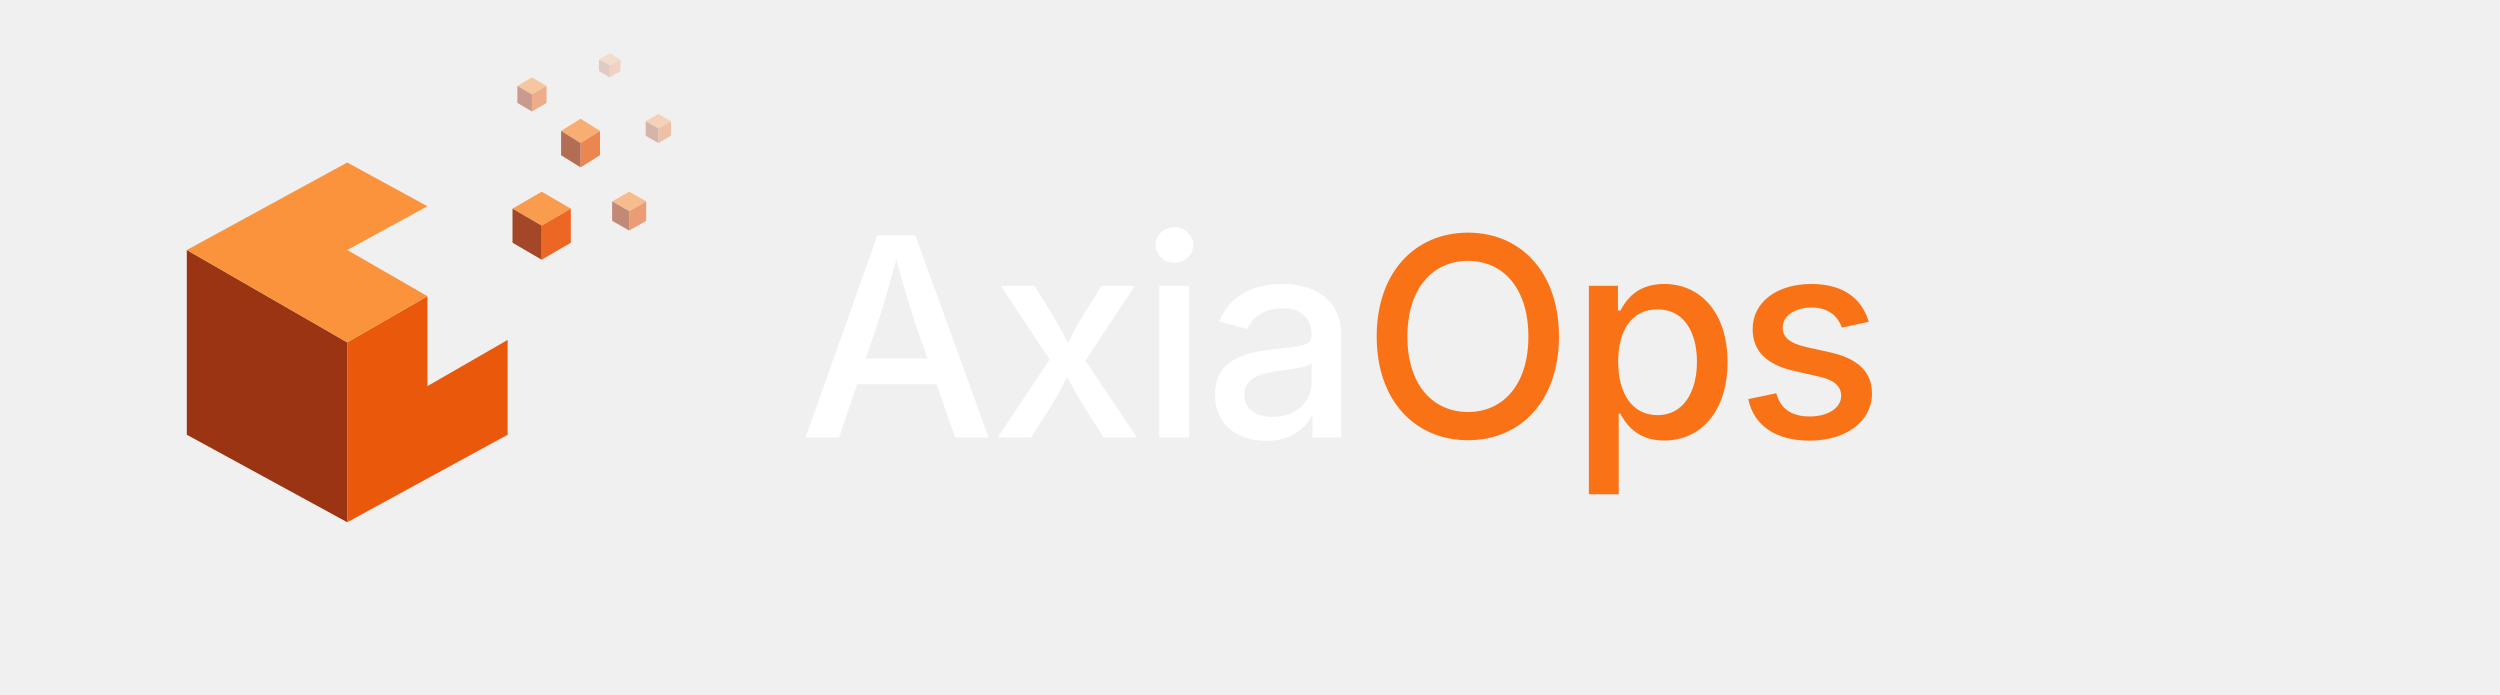
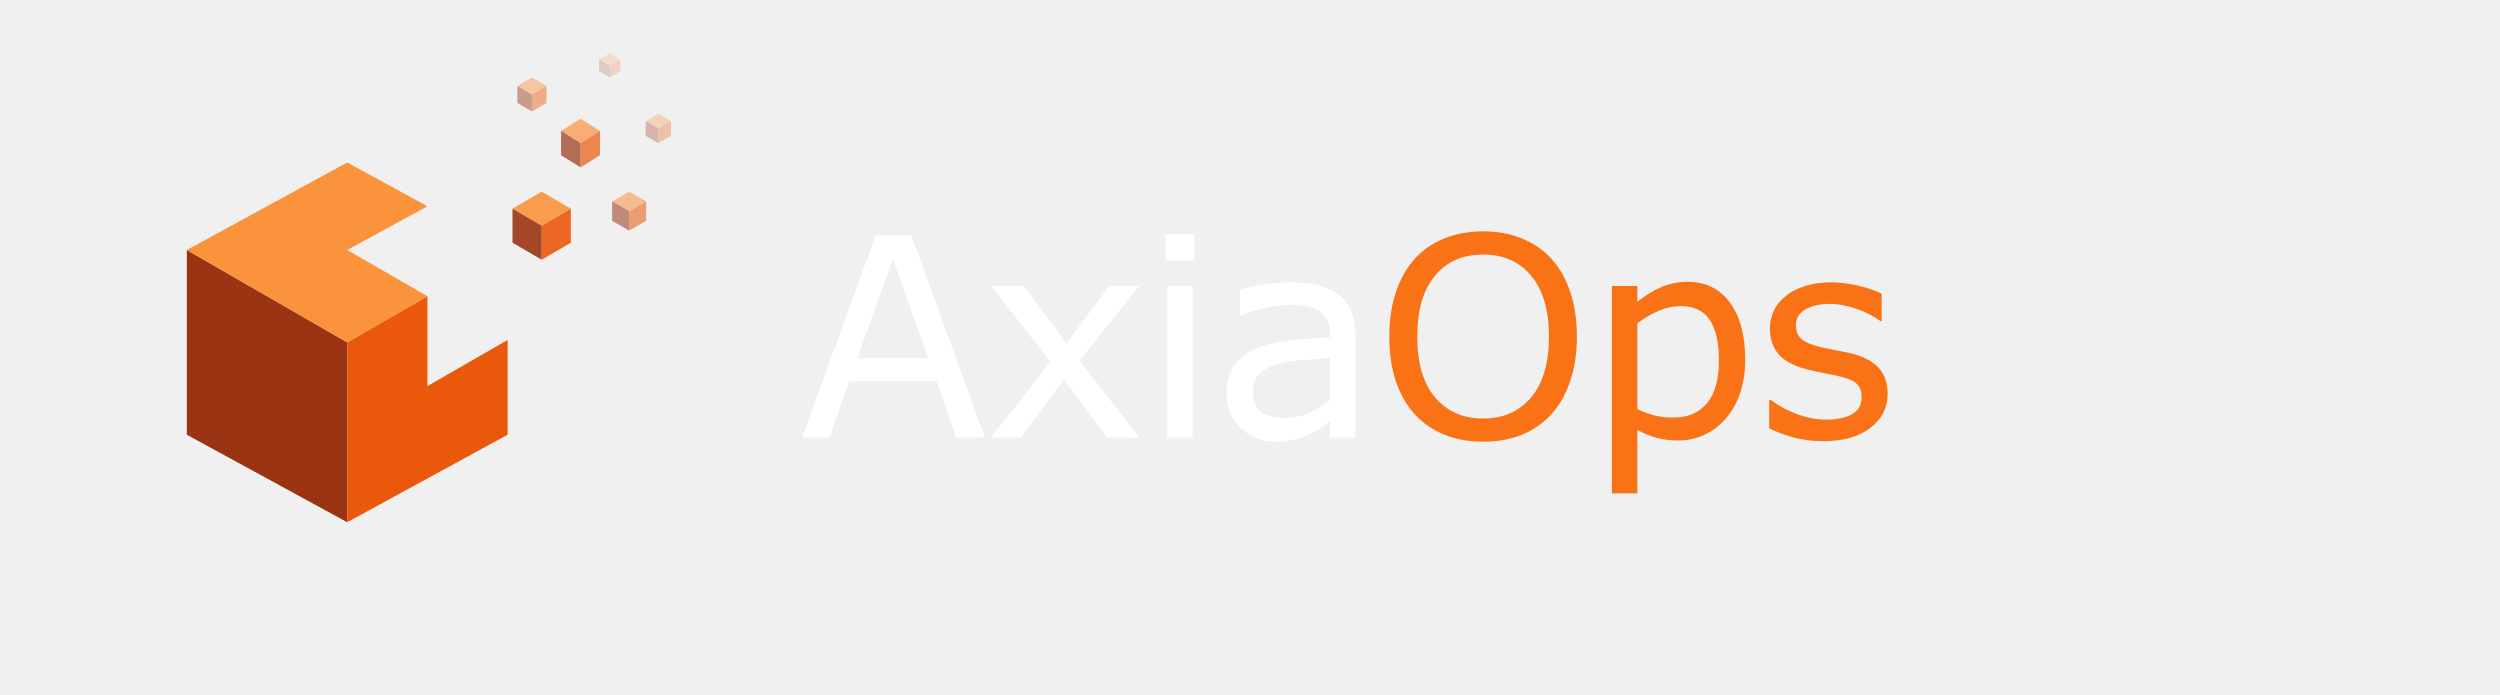
- <svg xmlns="http://www.w3.org/2000/svg" viewBox="0 0 360 100" role="img">
-   <g transform="translate(50 50) scale(0.7)">
-     <polygon points="-33,-20 0,-1 0,36 -33,18" fill="#9a3412" />
-     <polygon points="0,-1 16.5,-10.5 16.5,8 33,-1.5 33,18 0,36" fill="#ea580c" />
-     <polygon points="0,-38 16.5,-29 0,-20 16.5,-10.5 0,-1 -33,-20" fill="#fb923c" />
-     <g transform="translate(40 -25)" opacity="0.9">
-       <polygon points="0,-7 6,-3.5 0,0 -6,-3.5" fill="#fb923c" />
-       <polygon points="0,0 6,-3.5 6,3.5 0,7" fill="#ea580c" />
-       <polygon points="0,0 -6,-3.5 -6,3.5 0,7" fill="#9a3412" />
+ <svg xmlns="http://www.w3.org/2000/svg" viewBox="0 0 360 100" role="img" version="1.1" id="svg22">
+   <defs id="defs22" />
+   <g transform="translate(50 50) scale(0.7)" id="g22">
+     <polygon points="-33,-20 0,-1 0,36 -33,18" fill="#9a3412" id="polygon1" />
+     <polygon points="0,-1 16.5,-10.5 16.5,8 33,-1.5 33,18 0,36" fill="#ea580c" id="polygon2" />
+     <polygon points="0,-38 16.5,-29 0,-20 16.5,-10.5 0,-1 -33,-20" fill="#fb923c" id="polygon3" />
+     <g transform="translate(40 -25)" opacity="0.9" id="g6">
+       <polygon points="0,-7 6,-3.5 0,0 -6,-3.5" fill="#fb923c" id="polygon4" />
+       <polygon points="0,0 6,-3.5 6,3.5 0,7" fill="#ea580c" id="polygon5" />
+       <polygon points="0,0 -6,-3.5 -6,3.5 0,7" fill="#9a3412" id="polygon6" />
    </g>
-     <g transform="translate(48 -42)" opacity="0.7">
-       <polygon points="0,-5 4,-2.5 0,0 -4,-2.5" fill="#fb923c" />
-       <polygon points="0,0 4,-2.5 4,2.5 0,5" fill="#ea580c" />
-       <polygon points="0,0 -4,-2.5 -4,2.5 0,5" fill="#9a3412" />
+     <g transform="translate(48 -42)" opacity="0.7" id="g9">
+       <polygon points="0,-5 4,-2.5 0,0 -4,-2.5" fill="#fb923c" id="polygon7" />
+       <polygon points="0,0 4,-2.5 4,2.5 0,5" fill="#ea580c" id="polygon8" />
+       <polygon points="0,0 -4,-2.5 -4,2.5 0,5" fill="#9a3412" id="polygon9" />
    </g>
-     <g transform="translate(58 -28)" opacity="0.55">
-       <polygon points="0,-4 3.5,-2 0,0 -3.5,-2" fill="#fb923c" />
-       <polygon points="0,0 3.5,-2 3.5,2 0,4" fill="#ea580c" />
-       <polygon points="0,0 -3.5,-2 -3.5,2 0,4" fill="#9a3412" />
+     <g transform="translate(58 -28)" opacity="0.55" id="g12">
+       <polygon points="0,-4 3.5,-2 0,0 -3.5,-2" fill="#fb923c" id="polygon10" />
+       <polygon points="0,0 3.5,-2 3.5,2 0,4" fill="#ea580c" id="polygon11" />
+       <polygon points="0,0 -3.5,-2 -3.5,2 0,4" fill="#9a3412" id="polygon12" />
    </g>
-     <g transform="translate(38 -52)" opacity="0.45">
-       <polygon points="0,-3.5 3,-1.75 0,0 -3,-1.75" fill="#fb923c" />
-       <polygon points="0,0 3,-1.75 3,1.75 0,3.5" fill="#ea580c" />
-       <polygon points="0,0 -3,-1.75 -3,1.75 0,3.5" fill="#9a3412" />
+     <g transform="translate(38 -52)" opacity="0.45" id="g15">
+       <polygon points="0,-3.5 3,-1.75 0,0 -3,-1.75" fill="#fb923c" id="polygon13" />
+       <polygon points="0,0 3,-1.75 3,1.75 0,3.5" fill="#ea580c" id="polygon14" />
+       <polygon points="0,0 -3,-1.75 -3,1.75 0,3.5" fill="#9a3412" id="polygon15" />
    </g>
-     <g transform="translate(64 -45)" opacity="0.32">
-       <polygon points="0,-3 2.6,-1.5 0,0 -2.6,-1.5" fill="#fb923c" />
-       <polygon points="0,0 2.6,-1.5 2.6,1.5 0,3" fill="#ea580c" />
-       <polygon points="0,0 -2.6,-1.5 -2.6,1.5 0,3" fill="#9a3412" />
+     <g transform="translate(64 -45)" opacity="0.32" id="g18">
+       <polygon points="0,-3 2.6,-1.5 0,0 -2.6,-1.5" fill="#fb923c" id="polygon16" />
+       <polygon points="0,0 2.6,-1.5 2.6,1.5 0,3" fill="#ea580c" id="polygon17" />
+       <polygon points="0,0 -2.6,-1.5 -2.6,1.5 0,3" fill="#9a3412" id="polygon18" />
    </g>
-     <g transform="translate(54 -58)" opacity="0.2">
-       <polygon points="0,-2.5 2.2,-1.2 0,0 -2.2,-1.2" fill="#fb923c" />
-       <polygon points="0,0 2.2,-1.2 2.2,1.2 0,2.5" fill="#ea580c" />
-       <polygon points="0,0 -2.2,-1.2 -2.2,1.2 0,2.5" fill="#9a3412" />
+     <g transform="translate(54 -58)" opacity="0.2" id="g21">
+       <polygon points="0,-2.5 2.2,-1.2 0,0 -2.2,-1.2" fill="#fb923c" id="polygon19" />
+       <polygon points="0,0 2.2,-1.2 2.2,1.2 0,2.5" fill="#ea580c" id="polygon20" />
+       <polygon points="0,0 -2.2,-1.2 -2.2,1.2 0,2.5" fill="#9a3412" id="polygon21" />
    </g>
  </g>
-   <text x="115" y="63" font-family="-apple-system, BlinkMacSystemFont, 'Segoe UI', system-ui, sans-serif" font-weight="500" font-size="40" letter-spacing="-0.8" fill="#ffffff">Axia<tspan fill="#f97316">Ops</tspan>
-   </text>
+   <g id="text22" style="font-weight:500;font-size:40px;font-family:'-apple-system', BlinkMacSystemFont, 'Segoe UI', system-ui, sans-serif;letter-spacing:-0.8;fill:#ffffff" aria-label="AxiaOps">
+     <path d="m 141.836,63 h -4.121 l -2.852,-8.105 H 122.285 L 119.434,63 h -3.926 L 126.094,33.918 H 131.25 Z m -8.164,-11.426 -5.098,-14.277 -5.117,14.277 z M 164.044,63 h -4.629 L 153.223,54.621 146.993,63 h -4.277 l 8.516,-10.879 -8.438,-10.938 h 4.629 l 6.152,8.242 6.172,-8.242 h 4.297 l -8.574,10.742 z m 7.93,-25.469 h -4.141 v -3.809 h 4.141 z M 171.74,63 h -3.672 V 41.184 h 3.672 z m 23.419,0 h -3.652 v -2.324 q -0.488,0.332 -1.328,0.938 -0.82,0.586 -1.602,0.938 -0.918,0.449 -2.109,0.742 -1.191,0.312 -2.793,0.312 -2.949,0 -5,-1.953 -2.051,-1.953 -2.051,-4.98 0,-2.48 1.055,-4.004 1.074,-1.543 3.047,-2.422 1.992,-0.879 4.785,-1.191 2.793,-0.312 5.996,-0.469 v -0.566 q 0,-1.25 -0.449,-2.07 -0.43,-0.82 -1.25,-1.289 -0.781,-0.449 -1.875,-0.605 -1.094,-0.156 -2.285,-0.156 -1.445,0 -3.223,0.391 -1.777,0.371 -3.672,1.094 h -0.195 v -3.73 q 1.074,-0.293 3.105,-0.645 2.031,-0.352 4.004,-0.352 2.305,0 4.004,0.391 1.719,0.371 2.969,1.289 1.23,0.898 1.875,2.324 0.645,1.426 0.645,3.535 z m -3.652,-5.371 v -6.074 q -1.68,0.098 -3.965,0.293 -2.266,0.195 -3.594,0.566 -1.582,0.449 -2.559,1.406 -0.977,0.938 -0.977,2.598 0,1.875 1.133,2.832 1.133,0.938 3.457,0.938 1.934,0 3.535,-0.742 1.602,-0.762 2.969,-1.816 z" id="path22" />
+     <path style="fill:#f97316" d="m 223.402,37.258 q 1.777,1.953 2.715,4.785 0.957,2.832 0.957,6.426 0,3.594 -0.977,6.445 -0.957,2.832 -2.695,4.727 -1.797,1.973 -4.258,2.969 -2.441,0.996 -5.586,0.996 -3.066,0 -5.586,-1.016 -2.5,-1.016 -4.258,-2.949 -1.758,-1.934 -2.715,-4.746 -0.938,-2.812 -0.938,-6.426 0,-3.555 0.938,-6.367 0.938,-2.832 2.734,-4.844 1.719,-1.914 4.258,-2.93 2.559,-1.016 5.566,-1.016 3.125,0 5.605,1.035 2.5,1.016 4.238,2.91 z M 223.05,48.469 q 0,-5.664 -2.539,-8.73 -2.539,-3.086 -6.934,-3.086 -4.434,0 -6.973,3.086 -2.52,3.066 -2.52,8.73 0,5.723 2.578,8.77 2.578,3.027 6.914,3.027 4.336,0 6.895,-3.027 Q 223.05,54.191 223.05,48.469 Z m 28.262,3.359 q 0,2.656 -0.762,4.863 -0.762,2.188 -2.148,3.711 -1.289,1.445 -3.047,2.246 -1.738,0.781 -3.691,0.781 -1.699,0 -3.086,-0.371 -1.367,-0.371 -2.793,-1.152 v 9.141 h -3.672 V 41.184 h 3.672 v 2.285 q 1.465,-1.23 3.281,-2.051 1.836,-0.84 3.906,-0.84 3.945,0 6.133,2.988 2.207,2.969 2.207,8.262 z m -3.789,0.098 q 0,-3.945 -1.348,-5.898 -1.348,-1.953 -4.141,-1.953 -1.582,0 -3.184,0.684 -1.602,0.684 -3.066,1.797 v 12.363 q 1.562,0.703 2.676,0.957 1.133,0.254 2.559,0.254 3.066,0 4.785,-2.07 1.719,-2.07 1.719,-6.133 z m 24.298,4.785 q 0,2.988 -2.48,4.902 -2.461,1.914 -6.738,1.914 -2.422,0 -4.453,-0.566 -2.012,-0.586 -3.379,-1.27 v -4.121 h 0.195 q 1.738,1.309 3.867,2.09 2.129,0.762 4.082,0.762 2.422,0 3.789,-0.781 1.367,-0.781 1.367,-2.461 0,-1.289 -0.742,-1.953 -0.742,-0.664 -2.852,-1.133 -0.781,-0.176 -2.051,-0.41 -1.25,-0.234 -2.285,-0.508 -2.871,-0.762 -4.082,-2.227 -1.191,-1.484 -1.191,-3.633 0,-1.348 0.547,-2.539 0.566,-1.191 1.699,-2.129 1.094,-0.918 2.773,-1.445 1.699,-0.547 3.789,-0.547 1.953,0 3.945,0.488 2.012,0.469 3.34,1.152 v 3.926 h -0.195 q -1.406,-1.035 -3.418,-1.738 -2.012,-0.723 -3.945,-0.723 -2.012,0 -3.398,0.781 -1.387,0.762 -1.387,2.285 0,1.348 0.84,2.031 0.82,0.684 2.656,1.113 1.016,0.234 2.266,0.469 1.27,0.234 2.109,0.43 2.559,0.586 3.945,2.012 1.387,1.445 1.387,3.828 z" id="path23" />
+   </g>
</svg>
